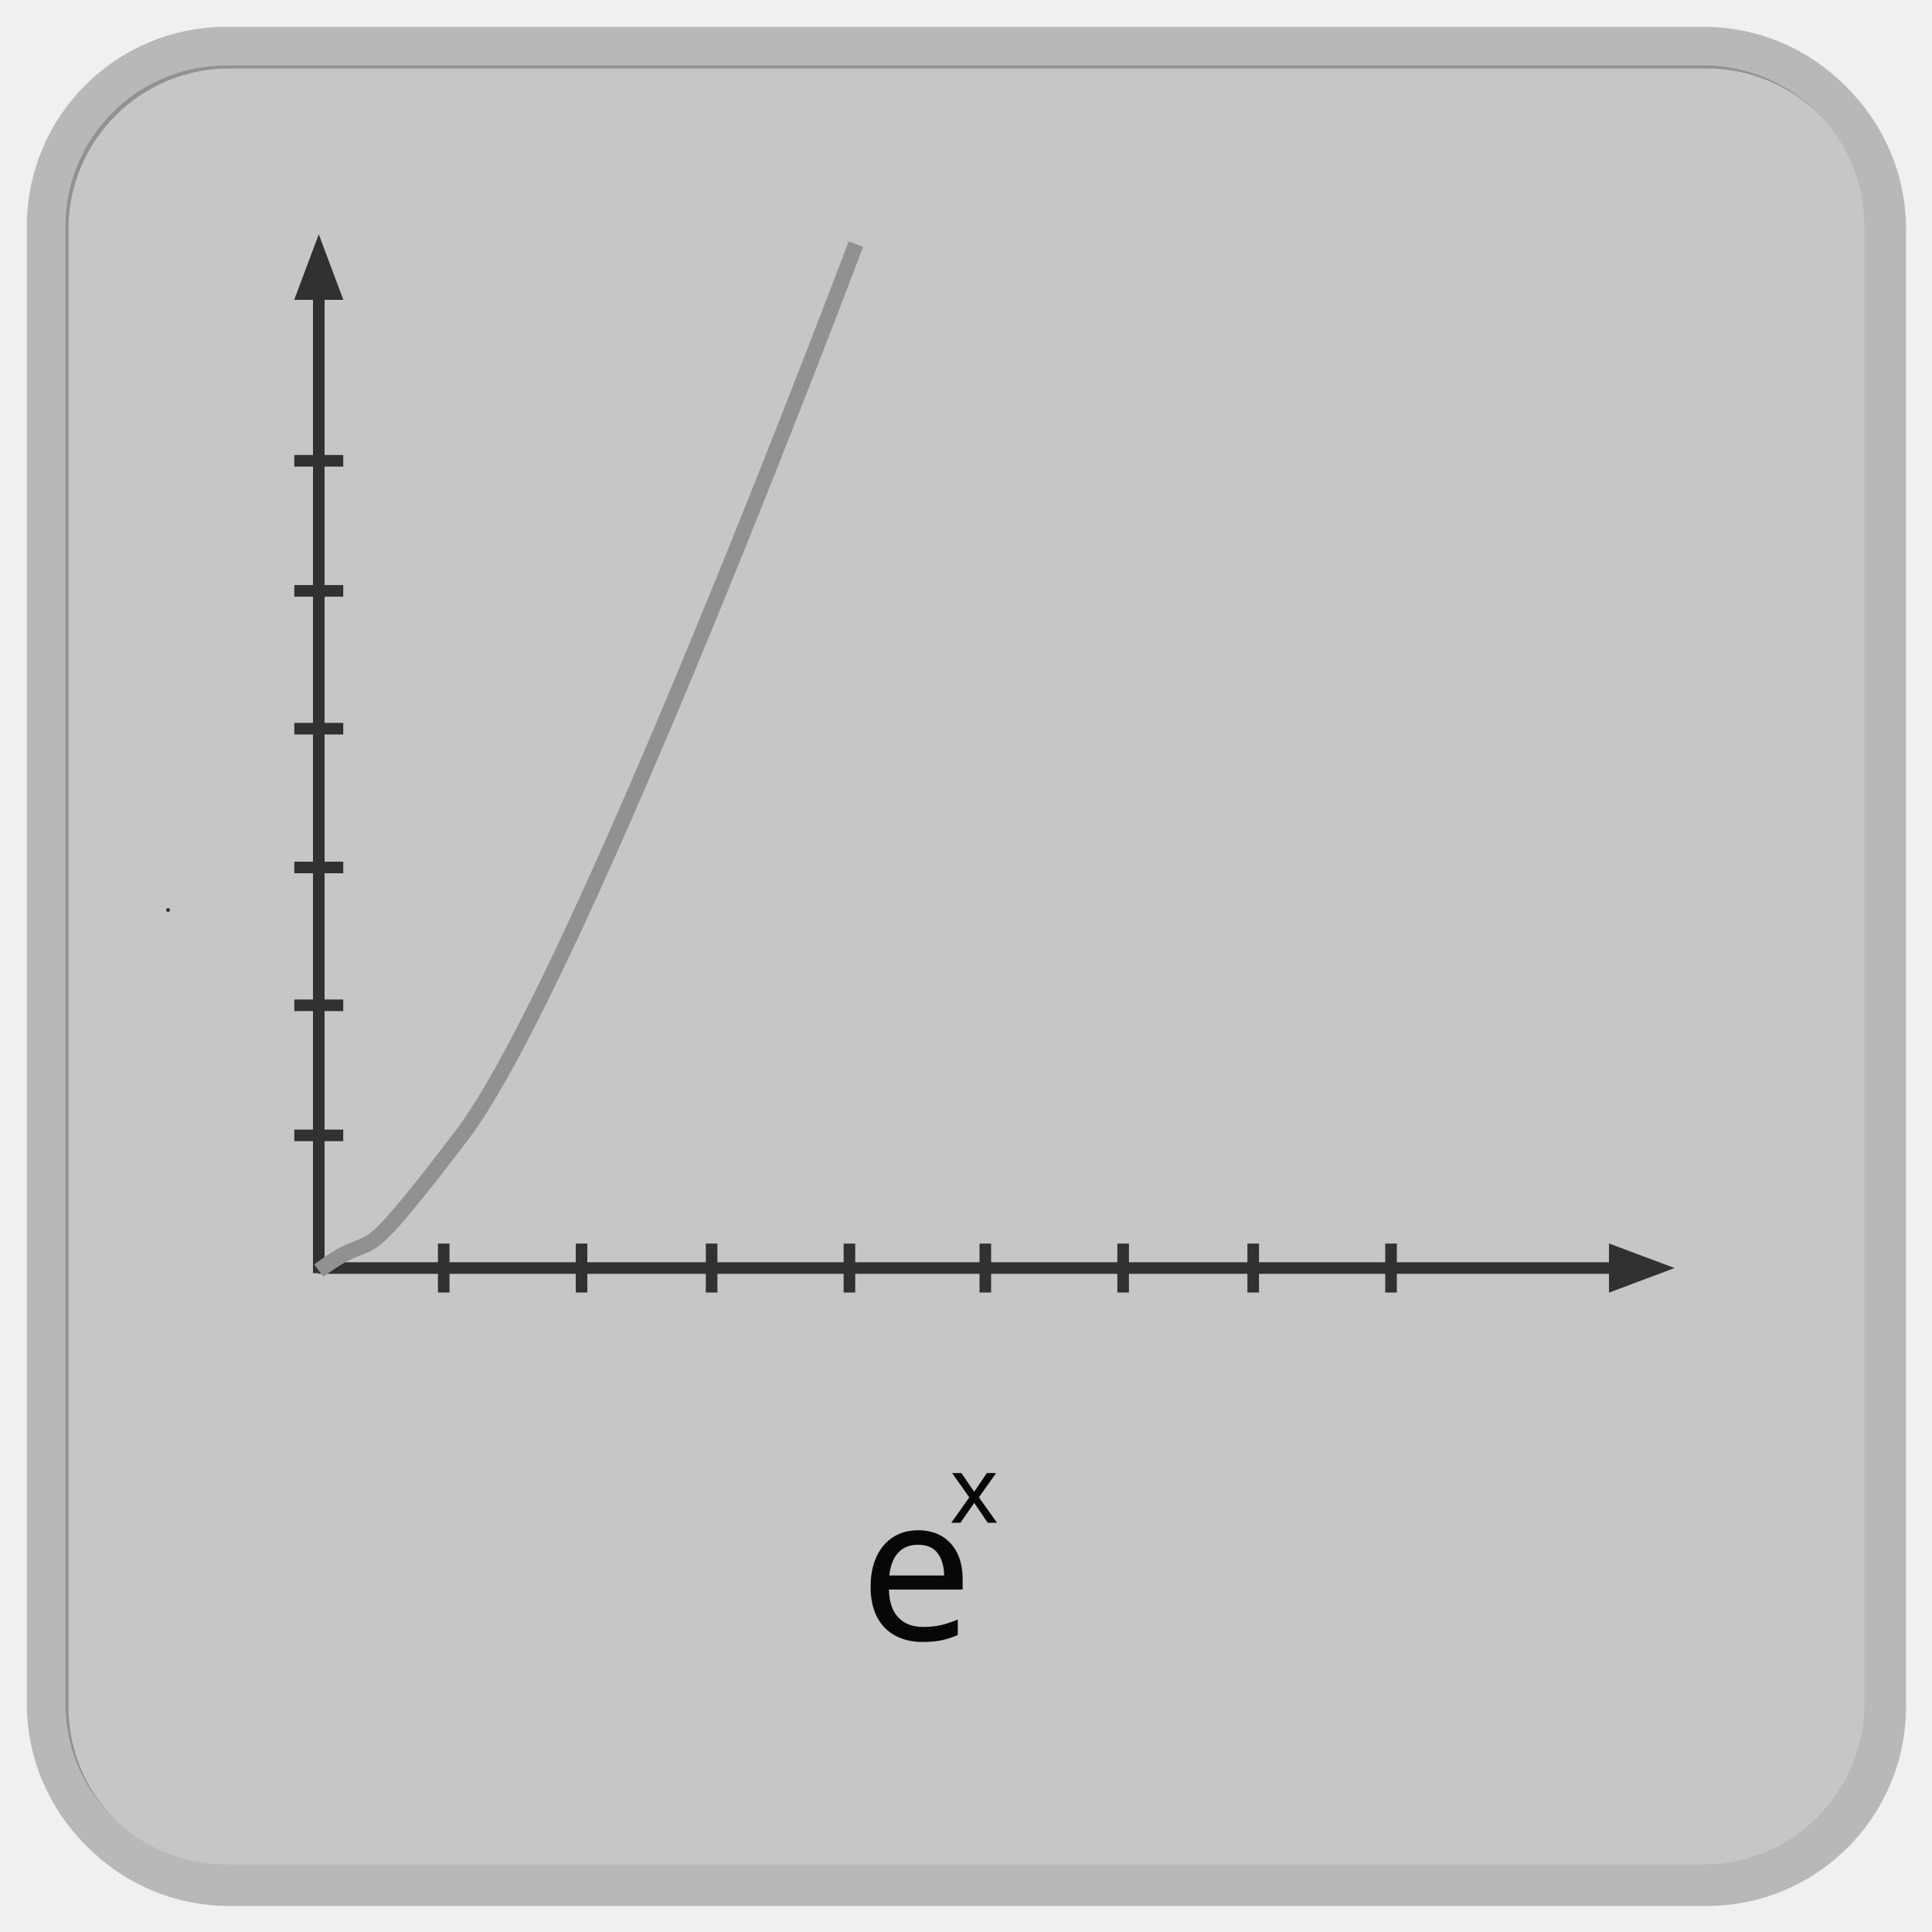
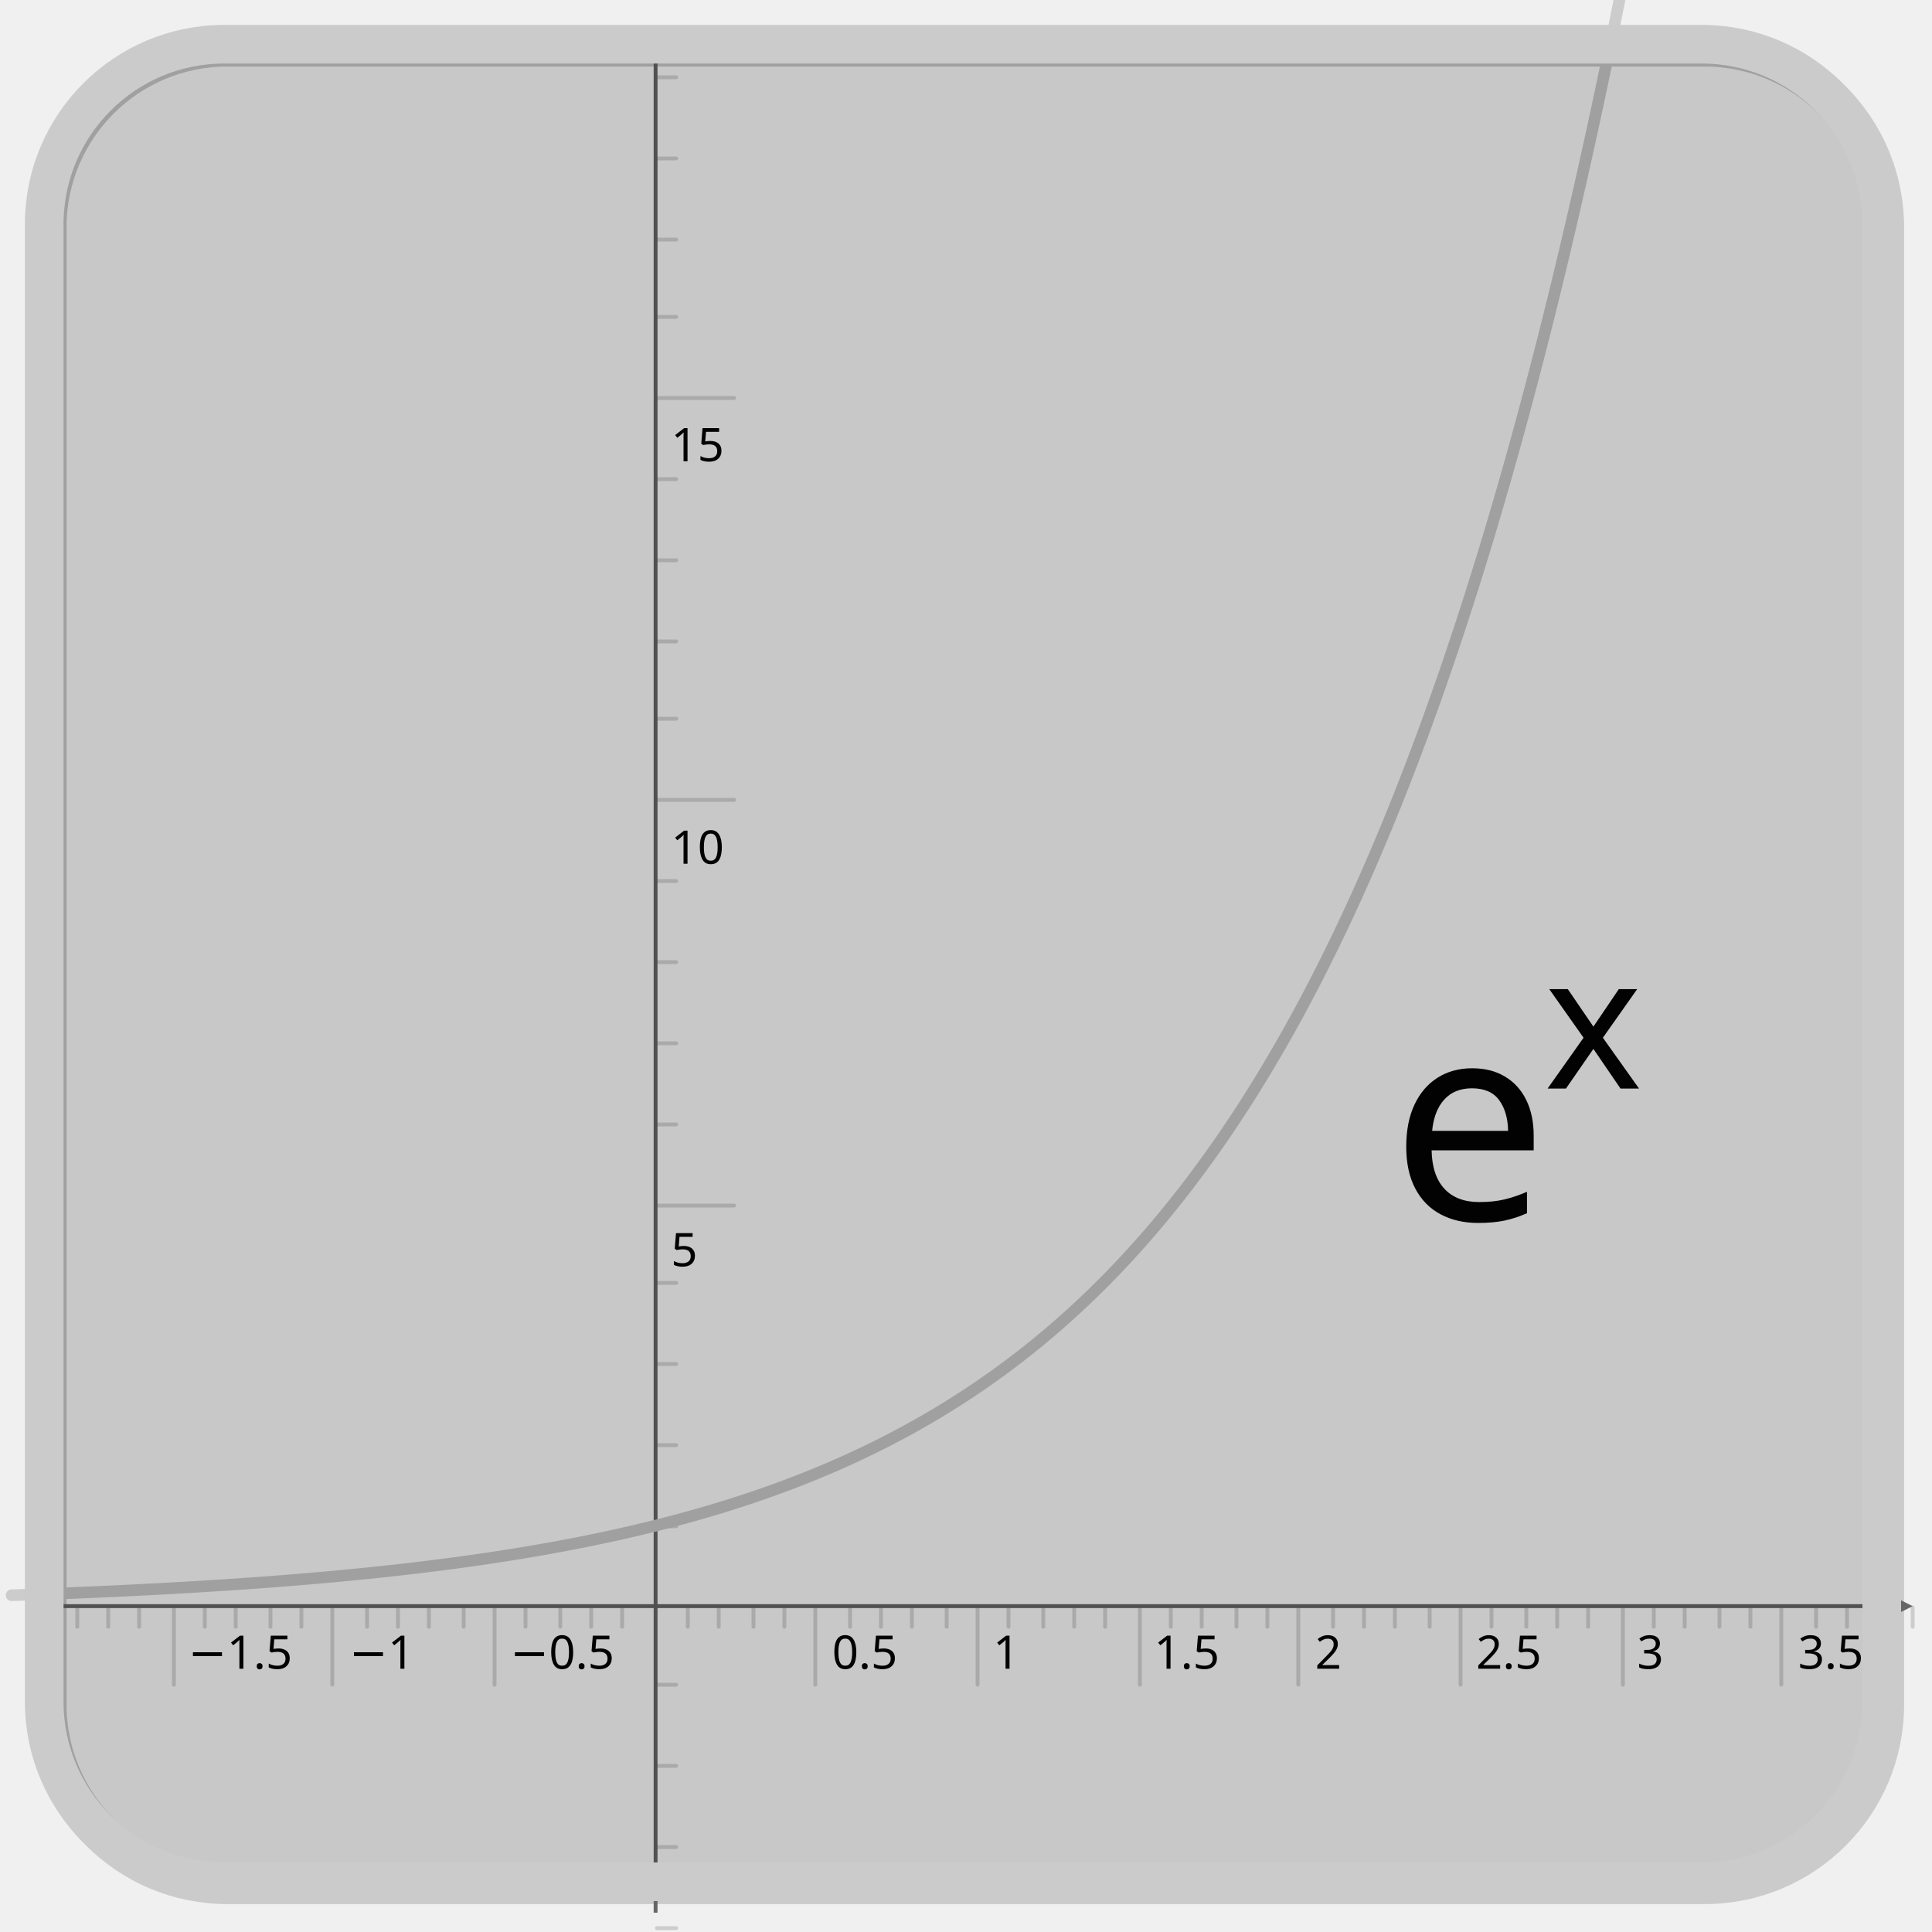
<svg xmlns="http://www.w3.org/2000/svg" version="1.1" x="0" y="0" width="500" height="500" viewBox="0, 0, 500, 500">
-   <g id="Layer_3">
+   <g id="outline_box">
    <g>
-       <path d="M59.326,12.721 L441.674,12.721 C467.413,12.721 488.279,33.587 488.279,59.326 L488.279,441.674 C488.279,467.413 467.413,488.279 441.674,488.279 L59.326,488.279 C33.587,488.279 12.721,467.413 12.721,441.674 L12.721,59.326 C12.721,33.587 33.587,12.721 59.326,12.721 z" fill="#FFFFFF" />
-       <path d="M59.326,12.721 L441.674,12.721 C467.413,12.721 488.279,33.587 488.279,59.326 L488.279,441.674 C488.279,467.413 467.413,488.279 441.674,488.279 L59.326,488.279 C33.587,488.279 12.721,467.413 12.721,441.674 L12.721,59.326 C12.721,33.587 33.587,12.721 59.326,12.721 z" fill-opacity="0" stroke="#B8B8B8" stroke-width="10" />
+       <path d="M58.826,12.221 L441.174,12.221 C466.913,12.221 487.779,33.087 487.779,58.826 L487.779,441.174 C487.779,466.913 466.913,487.779 441.174,487.779 L58.826,487.779 C33.087,487.779 12.221,466.913 12.221,441.174 L12.221,58.826 C12.221,33.087 33.087,12.221 58.826,12.221 z" fill="#FFFFFF" />
+       <path d="M58.826,12.221 L441.174,12.221 C466.913,12.221 487.779,33.087 487.779,58.826 L487.779,441.174 C487.779,466.913 466.913,487.779 441.174,487.779 L58.826,487.779 C33.087,487.779 12.221,466.913 12.221,441.174 L12.221,58.826 C12.221,33.087 33.087,12.221 58.826,12.221 z" fill-opacity="0" stroke="#CBCBCB" stroke-width="10" />
    </g>
  </g>
-   <g id="Layer_1">
+   <g id="svg">
    <g>
-       <path d="M82.5,76.1 L82.5,329.5" fill-opacity="0" stroke="#383838" stroke-width="3" />
-       <path d="M86.7,76.1 L82.5,64.9 L78.3,76.1 z" fill="#383838" fill-opacity="1" stroke="#383838" stroke-width="3" stroke-opacity="1" />
+       <g id="box_jxgBoard1P2" display="none">
+         <path d="M174,416 C174,418.209 172.209,420 170,420 C167.791,420 166,418.209 166,416 C166,413.791 167.791,412 170,412 C172.209,412 174,413.791 174,416 z" fill="#FF0000" />
+         <path d="M174,416 C174,418.209 172.209,420 170,420 C167.791,420 166,418.209 166,416 C166,413.791 167.791,412 170,412 C172.209,412 174,413.791 174,416 z" fill-opacity="0" stroke="#0000FF" stroke-width="2" />
+       </g>
+       <g id="box_jxgBoard1P3" display="none">
+         <path d="M257,416 C257,418.209 255.209,420 253,420 C250.791,420 249,418.209 249,416 C249,413.791 250.791,412 253,412 C255.209,412 257,413.791 257,416 z" fill="#FF0000" />
+         <path d="M257,416 C257,418.209 255.209,420 253,420 C250.791,420 249,418.209 249,416 C249,413.791 250.791,412 253,412 C255.209,412 257,413.791 257,416 z" fill-opacity="0" stroke="#0000FF" stroke-width="2" />
+       </g>
+       <g id="box_jxgBoard1P17" display="none">
+         <path d="M174,416 C174,418.209 172.209,420 170,420 C167.791,420 166,418.209 166,416 C166,413.791 167.791,412 170,412 C172.209,412 174,413.791 174,416 z" fill="#FF0000" />
+         <path d="M174,416 C174,418.209 172.209,420 170,420 C167.791,420 166,418.209 166,416 C166,413.791 167.791,412 170,412 C172.209,412 174,413.791 174,416 z" fill-opacity="0" stroke="#0000FF" stroke-width="2" />
+       </g>
+       <g id="box_jxgBoard1P18" display="none">
+         <path d="M174,395 C174,397.209 172.209,399 170,399 C167.791,399 166,397.209 166,395 C166,392.791 167.791,391 170,391 C172.209,391 174,392.791 174,395 z" fill="#FF0000" />
+         <path d="M174,395 C174,397.209 172.209,399 170,399 C167.791,399 166,397.209 166,395 C166,392.791 167.791,391 170,391 C172.209,391 174,392.791 174,395 z" fill-opacity="0" stroke="#0000FF" stroke-width="2" />
+       </g>
    </g>
    <g>
-       <path d="M82.5,328.167 L417.9,328.167" fill-opacity="0" stroke="#383838" stroke-width="3" />
-       <path d="M417.9,332.367 L429.1,328.167 L417.9,323.967 z" fill="#383838" fill-opacity="1" stroke="#383838" stroke-width="3" stroke-opacity="1" />
-     </g>
-     <path d="M43.5,235.5 L43.5,235.5" fill-opacity="0" stroke="#383838" stroke-width="1" stroke-linecap="round" stroke-linejoin="round" />
-     <g>
      <g>
-         <path d="M114.833,321.833 L114.833,334.5" fill-opacity="0" stroke="#383838" stroke-width="3" />
-         <path d="M150.5,321.833 L150.5,334.5" fill-opacity="0" stroke="#383838" stroke-width="3" />
-         <g>
-           <path d="M184.167,321.833 L184.167,334.5" fill-opacity="0" stroke="#383838" stroke-width="3" />
-           <path d="M219.833,321.833 L219.833,334.5" fill-opacity="0" stroke="#383838" stroke-width="3" />
-         </g>
+         <path d="M7,415.667 L491,415.667" fill-opacity="0" stroke="#666666" stroke-width="1" id="box_jxgBoard1L4" />
+         <path d="M487,411.667 L495,415.667 L487,419.667 z" fill="#666666" />
+       </g>
+       <g id="box_jxgBoard1L4_ticks_1">
+         <path d="M178,416 L178,421 M186,416 L186,421 M195,416 L195,421 M203,416 L203,421 M211,416 L211,436 M220,416 L220,421 M228,416 L228,421 M236,416 L236,421 M245,416 L245,421 M253,416 L253,436 M261,416 L261,421 M270,416 L270,421 M278,416 L278,421 M286,416 L286,421 M295,416 L295,436 M303,416 L303,421 M311,416 L311,421 M320,416 L320,421 M328,416 L328,421 M336,416 L336,436 M345,416 L345,421 M353,416 L353,421 M361,416 L361,421 M370,416 L370,421 M378,416 L378,436 M386,416 L386,421 M395,416 L395,421 M403,416 L403,421 M411,416 L411,421 M420,416 L420,436 M428,416 L428,421 M436,416 L436,421 M445,416 L445,421 M453,416 L453,421 M461,416 L461,436 M470,416 L470,421 M478,416 L478,421 M486,416 L486,421 M495,416 L495,421 M161,416 L161,421 M153,416 L153,421 M145,416 L145,421 M136,416 L136,421 M128,416 L128,436 M120,416 L120,421 M111,416 L111,421 M103,416 L103,421 M95,416 L95,421 M86,416 L86,436 M78,416 L78,421 M70,416 L70,421 M61,416 L61,421 M53,416 L53,421 M45,416 L45,436 M36,416 L36,421 M28,416 L28,421 M20,416 L20,421 M11,416 L11,421" fill="#000000" />
+         <path d="M178,416 L178,421 M186,416 L186,421 M195,416 L195,421 M203,416 L203,421 M211,416 L211,436 M220,416 L220,421 M228,416 L228,421 M236,416 L236,421 M245,416 L245,421 M253,416 L253,436 M261,416 L261,421 M270,416 L270,421 M278,416 L278,421 M286,416 L286,421 M295,416 L295,436 M303,416 L303,421 M311,416 L311,421 M320,416 L320,421 M328,416 L328,421 M336,416 L336,436 M345,416 L345,421 M353,416 L353,421 M361,416 L361,421 M370,416 L370,421 M378,416 L378,436 M386,416 L386,421 M395,416 L395,421 M403,416 L403,421 M411,416 L411,421 M420,416 L420,436 M428,416 L428,421 M436,416 L436,421 M445,416 L445,421 M453,416 L453,421 M461,416 L461,436 M470,416 L470,421 M478,416 L478,421 M486,416 L486,421 M495,416 L495,421 M161,416 L161,421 M153,416 L153,421 M145,416 L145,421 M136,416 L136,421 M128,416 L128,436 M120,416 L120,421 M111,416 L111,421 M103,416 L103,421 M95,416 L95,421 M86,416 L86,436 M78,416 L78,421 M70,416 L70,421 M61,416 L61,421 M53,416 L53,421 M45,416 L45,436 M36,416 L36,421 M28,416 L28,421 M20,416 L20,421 M11,416 L11,421" fill-opacity="0" stroke="#666666" stroke-width="1" stroke-opacity="0.25" stroke-linecap="round" stroke-linejoin="round" />
      </g>
      <g>
-         <path d="M255,321.833 L255,334.5" fill-opacity="0" stroke="#383838" stroke-width="3" />
-         <path d="M290.667,321.833 L290.667,334.5" fill-opacity="0" stroke="#383838" stroke-width="3" />
-         <g>
-           <path d="M324.333,321.833 L324.333,334.5" fill-opacity="0" stroke="#383838" stroke-width="3" />
-           <path d="M360,321.833 L360,334.5" fill-opacity="0" stroke="#383838" stroke-width="3" />
-         </g>
+         <path d="M169.667,495 L169.667,11" fill-opacity="0" stroke="#666666" stroke-width="1" id="box_jxgBoard1L19" />
+         <path d="M165.667,15 L169.667,7 L173.667,15 z" fill="#666666" />
+       </g>
+       <g id="box_jxgBoard1L19_ticks_1">
+         <path d="M170,395 L175,395 M170,374 L175,374 M170,353 L175,353 M170,332 L175,332 M170,312 L190,312 M170,291 L175,291 M170,270 L175,270 M170,249 L175,249 M170,228 L175,228 M170,207 L190,207 M170,186 L175,186 M170,166 L175,166 M170,145 L175,145 M170,124 L175,124 M170,103 L190,103 M170,82 L175,82 M170,62 L175,62 M170,41 L175,41 M170,20 L175,20 M170,436 L175,436 M170,457 L175,457 M170,478 L175,478 M170,499 L175,499" fill="#000000" />
+         <path d="M170,395 L175,395 M170,374 L175,374 M170,353 L175,353 M170,332 L175,332 M170,312 L190,312 M170,291 L175,291 M170,270 L175,270 M170,249 L175,249 M170,228 L175,228 M170,207 L190,207 M170,186 L175,186 M170,166 L175,166 M170,145 L175,145 M170,124 L175,124 M170,103 L190,103 M170,82 L175,82 M170,62 L175,62 M170,41 L175,41 M170,20 L175,20 M170,436 L175,436 M170,457 L175,457 M170,478 L175,478 M170,499 L175,499" fill-opacity="0" stroke="#666666" stroke-width="1" stroke-opacity="0.25" stroke-linecap="round" stroke-linejoin="round" />
      </g>
    </g>
-     <path d="M88.833,119.25 L76.167,119.25" fill-opacity="0" stroke="#383838" stroke-width="3" />
+     <path d="M3,412.847 L3.706,412.823 L4.411,412.799 L5.117,412.775 L5.823,412.75 L6.529,412.725 L7.234,412.7 L7.94,412.675 L8.646,412.65 L9.351,412.624 L10.057,412.598 L10.763,412.572 L11.469,412.546 L12.174,412.519 L12.88,412.492 L13.586,412.465 L14.292,412.438 L14.997,412.411 L15.703,412.383 L16.409,412.355 L17.114,412.327 L17.82,412.298 L18.526,412.27 L19.232,412.241 L19.937,412.212 L20.643,412.182 L21.349,412.153 L22.054,412.123 L22.76,412.093 L23.466,412.062 L24.172,412.032 L24.877,412.001 L25.583,411.97 L26.289,411.938 L26.994,411.906 L27.7,411.874 L28.406,411.842 L29.112,411.81 L29.817,411.777 L30.523,411.744 L31.229,411.71 L31.934,411.677 L32.64,411.643 L33.346,411.609 L34.052,411.574 L34.757,411.539 L35.463,411.504 L36.169,411.469 L36.875,411.433 L37.58,411.397 L38.286,411.361 L38.992,411.324 L39.697,411.287 L40.403,411.25 L41.109,411.212 L41.815,411.175 L42.52,411.136 L43.226,411.098 L43.932,411.059 L44.637,411.02 L45.343,410.98 L46.049,410.94 L46.755,410.9 L47.46,410.86 L48.166,410.819 L48.872,410.778 L49.577,410.736 L50.283,410.694 L50.989,410.652 L51.695,410.609 L52.4,410.566 L53.106,410.523 L53.812,410.479 L54.517,410.435 L55.223,410.39 L55.929,410.345 L56.635,410.3 L57.34,410.255 L58.046,410.209 L58.752,410.162 L59.458,410.115 L60.163,410.068 L60.869,410.02 L61.575,409.972 L62.28,409.924 L62.986,409.875 L63.692,409.826 L64.398,409.776 L65.103,409.726 L65.809,409.676 L66.515,409.625 L67.22,409.573 L67.926,409.521 L68.632,409.469 L69.338,409.417 L70.043,409.363 L70.749,409.31 L71.455,409.256 L72.16,409.201 L72.866,409.146 L73.572,409.091 L74.278,409.035 L74.983,408.978 L75.689,408.922 L76.395,408.864 L77.1,408.806 L77.806,408.748 L78.512,408.689 L79.218,408.63 L79.923,408.57 L80.629,408.51 L81.335,408.449 L82.041,408.387 L82.746,408.325 L83.452,408.263 L84.158,408.2 L84.863,408.137 L85.569,408.072 L86.275,408.008 L86.981,407.943 L87.686,407.877 L88.392,407.811 L89.098,407.744 L89.803,407.677 L90.509,407.609 L91.215,407.54 L91.921,407.471 L92.626,407.401 L93.332,407.331 L94.038,407.26 L94.743,407.189 L95.449,407.117 L96.155,407.044 L96.861,406.971 L97.566,406.897 L98.272,406.822 L98.978,406.747 L99.684,406.671 L100.389,406.594 L101.095,406.517 L101.801,406.439 L102.506,406.361 L103.212,406.282 L103.918,406.202 L104.624,406.121 L105.329,406.04 L106.035,405.958 L106.741,405.876 L107.446,405.793 L108.152,405.709 L108.858,405.624 L109.564,405.539 L110.269,405.452 L110.975,405.366 L111.681,405.278 L112.386,405.19 L113.092,405.1 L113.798,405.011 L114.504,404.92 L115.209,404.829 L115.915,404.736 L116.621,404.643 L117.326,404.55 L118.032,404.455 L118.738,404.36 L119.444,404.264 L120.149,404.167 L120.855,404.069 L121.561,403.97 L122.267,403.871 L122.972,403.77 L123.678,403.669 L124.384,403.567 L125.089,403.464 L125.795,403.361 L126.501,403.256 L127.207,403.15 L127.912,403.044 L128.618,402.937 L129.324,402.828 L130.029,402.719 L130.735,402.609 L131.441,402.498 L132.147,402.386 L132.852,402.273 L133.558,402.159 L134.264,402.044 L134.969,401.928 L135.675,401.812 L136.381,401.694 L137.087,401.575 L137.792,401.455 L138.498,401.334 L139.204,401.212 L139.909,401.089 L140.615,400.965 L141.321,400.84 L142.027,400.714 L142.732,400.587 L143.438,400.459 L144.144,400.329 L144.85,400.199 L145.555,400.068 L146.261,399.935 L146.967,399.801 L147.672,399.666 L148.378,399.53 L149.084,399.393 L149.79,399.254 L150.495,399.115 L151.201,398.974 L151.907,398.832 L152.612,398.689 L153.318,398.545 L154.024,398.399 L154.73,398.252 L155.435,398.104 L156.141,397.955 L156.847,397.804 L157.552,397.652 L158.258,397.499 L158.964,397.344 L159.67,397.189 L160.375,397.031 L161.081,396.873 L161.787,396.713 L162.492,396.552 L163.198,396.389 L163.904,396.225 L164.61,396.06 L165.315,395.893 L166.021,395.725 L166.727,395.555 L167.433,395.384 L168.138,395.212 L168.844,395.038 L169.55,394.863 L170.255,394.686 L170.961,394.507 L171.667,394.327 L172.373,394.146 L173.078,393.963 L173.784,393.778 L174.49,393.592 L175.195,393.404 L175.901,393.215 L176.607,393.024 L177.313,392.831 L178.018,392.637 L178.724,392.441 L179.43,392.244 L180.135,392.045 L180.841,391.844 L181.547,391.641 L182.253,391.437 L182.958,391.231 L183.664,391.023 L184.37,390.813 L185.076,390.602 L185.781,390.389 L186.487,390.174 L187.193,389.957 L187.898,389.738 L188.604,389.518 L189.31,389.295 L190.016,389.071 L190.721,388.845 L191.427,388.617 L192.133,388.387 L192.838,388.155 L193.544,387.921 L194.25,387.685 L194.956,387.447 L195.661,387.207 L196.367,386.965 L197.073,386.721 L197.778,386.475 L198.484,386.226 L199.19,385.976 L199.896,385.724 L200.601,385.469 L201.307,385.212 L202.013,384.953 L202.718,384.692 L203.424,384.428 L204.13,384.163 L204.836,383.895 L205.541,383.625 L206.247,383.352 L206.953,383.077 L207.659,382.8 L208.364,382.521 L209.07,382.239 L209.776,381.954 L210.481,381.668 L211.187,381.379 L211.893,381.087 L212.599,380.793 L213.304,380.496 L214.01,380.197 L214.716,379.895 L215.421,379.591 L216.127,379.284 L216.833,378.975 L217.539,378.663 L218.244,378.348 L218.95,378.031 L219.656,377.711 L220.361,377.388 L221.067,377.062 L221.773,376.734 L222.479,376.403 L223.184,376.069 L223.89,375.732 L224.596,375.393 L225.301,375.05 L226.007,374.705 L226.713,374.356 L227.419,374.005 L228.124,373.651 L228.83,373.294 L229.536,372.933 L230.242,372.57 L230.947,372.203 L231.653,371.834 L232.359,371.461 L233.064,371.085 L233.77,370.706 L234.476,370.323 L235.182,369.938 L235.887,369.549 L236.593,369.157 L237.299,368.761 L238.004,368.362 L238.71,367.96 L239.416,367.554 L240.122,367.145 L240.827,366.732 L241.533,366.316 L242.239,365.896 L242.944,365.473 L243.65,365.046 L244.356,364.616 L245.062,364.182 L245.767,363.744 L246.473,363.302 L247.179,362.857 L247.884,362.408 L248.59,361.955 L249.296,361.498 L250.002,361.037 L250.707,360.573 L251.413,360.104 L252.119,359.631 L252.825,359.155 L253.53,358.674 L254.236,358.19 L254.942,357.701 L255.647,357.208 L256.353,356.711 L257.059,356.209 L257.765,355.704 L258.47,355.194 L259.176,354.679 L259.882,354.161 L260.587,353.638 L261.293,353.11 L261.999,352.578 L262.705,352.042 L263.41,351.5 L264.116,350.955 L264.822,350.404 L265.527,349.849 L266.233,349.29 L266.939,348.725 L267.645,348.156 L268.35,347.582 L269.056,347.003 L269.762,346.419 L270.467,345.83 L271.173,345.236 L271.879,344.637 L272.585,344.033 L273.29,343.423 L273.996,342.809 L274.702,342.189 L275.408,341.565 L276.113,340.934 L276.819,340.299 L277.525,339.658 L278.23,339.011 L278.936,338.359 L279.642,337.702 L280.348,337.039 L281.053,336.37 L281.759,335.696 L282.465,335.016 L283.17,334.33 L283.876,333.638 L284.582,332.94 L285.288,332.237 L285.987,331.534 L286.68,330.831 L287.367,330.129 L288.047,329.428 L288.721,328.728 L289.395,328.022 L290.062,327.317 L290.724,326.613 L291.378,325.911 L292.027,325.209 L292.675,324.503 L293.318,323.798 L293.953,323.094 L294.583,322.392 L295.206,321.692 L295.829,320.987 L296.446,320.284 L297.056,319.582 L297.666,318.876 L298.27,318.172 L298.868,317.47 L299.466,316.764 L300.057,316.059 L300.642,315.358 L301.227,314.651 L301.805,313.947 L302.377,313.247 L302.95,312.541 L303.516,311.838 L304.081,311.131 L304.641,310.427 L305.194,309.726 L305.747,309.02 L306.294,308.318 L306.841,307.612 L307.381,306.908 L307.921,306.201 L308.456,305.497 L308.99,304.789 L309.517,304.084 L310.039,303.384 L310.56,302.68 L311.075,301.979 L311.59,301.274 L312.099,300.574 L312.607,299.869 L313.109,299.169 L313.612,298.465 L314.114,297.757 L314.61,297.053 L315.106,296.345 L315.595,295.642 L316.085,294.935 L316.568,294.233 L317.051,293.526 L317.528,292.826 L318.005,292.121 L318.482,291.412 L318.952,290.708 L319.423,290.001 L319.887,289.299 L320.351,288.593 L320.815,287.883 L321.273,287.179 L321.731,286.472 L322.182,285.77 L322.633,285.064 L323.085,284.355 L323.53,283.652 L323.975,282.945 L324.414,282.245 L324.852,281.54 L325.291,280.832 L325.723,280.131 L326.156,279.426 L326.588,278.717 L327.014,278.016 L327.44,277.31 L327.866,276.601 L328.286,275.899 L328.705,275.193 L329.125,274.484 L329.538,273.782 L329.951,273.077 L330.365,272.368 L330.772,271.667 L331.178,270.962 L331.585,270.254 L331.986,269.553 L332.386,268.849 L332.787,268.142 L333.187,267.431 L333.582,266.728 L333.976,266.022 L334.37,265.312 L334.758,264.611 L335.146,263.906 L335.534,263.198 L335.921,262.487 L336.303,261.784 L336.684,261.078 L337.066,260.369 L337.441,259.668 L337.816,258.965 L338.191,258.258 L338.566,257.548 L338.935,256.846 L339.304,256.142 L339.672,255.434 L340.041,254.724 L340.404,254.022 L340.766,253.318 L341.128,252.61 L341.491,251.9 L341.847,251.199 L342.203,250.494 L342.559,249.787 L342.915,249.077 L343.265,248.376 L343.614,247.673 L343.964,246.967 L344.314,246.257 L344.663,245.545 L345.007,244.843 L345.35,244.137 L345.693,243.429 L346.037,242.718 L346.374,242.017 L346.711,241.314 L347.048,240.607 L347.385,239.898 L347.721,239.186 L348.052,238.484 L348.383,237.78 L348.713,237.073 L349.044,236.363 L349.375,235.65 L349.699,234.948 L350.023,234.244 L350.347,233.537 L350.672,232.827 L350.996,232.114 L351.314,231.412 L351.632,230.708 L351.949,230.001 L352.267,229.291 L352.585,228.579 L352.897,227.878 L353.208,227.175 L353.52,226.469 L353.831,225.76 L354.143,225.049 L354.454,224.335 L354.76,223.633 L355.065,222.929 L355.37,222.222 L355.675,221.512 L355.98,220.8 L356.279,220.1 L356.578,219.397 L356.877,218.692 L357.176,217.984 L357.474,217.274 L357.773,216.562 L358.072,215.846 L358.364,215.144 L358.657,214.439 L358.949,213.731 L359.242,213.021 L359.534,212.309 L359.827,211.594 L360.113,210.892 L360.399,210.188 L360.685,209.481 L360.971,208.772 L361.257,208.061 L361.543,207.347 L361.823,206.646 L362.103,205.943 L362.383,205.238 L362.662,204.531 L362.942,203.821 L363.222,203.108 L363.502,202.394 L363.775,201.693 L364.048,200.99 L364.322,200.284 L364.595,199.576 L364.869,198.866 L365.142,198.154 L365.415,197.439 L365.682,196.739 L365.949,196.036 L366.216,195.331 L366.483,194.624 L366.75,193.915 L367.017,193.203 L367.285,192.489 L367.552,191.773 L367.812,191.071 L368.073,190.368 L368.334,189.662 L368.594,188.954 L368.855,188.243 L369.116,187.531 L369.376,186.816 L369.637,186.099 L369.891,185.397 L370.146,184.694 L370.4,183.988 L370.654,183.28 L370.908,182.569 L371.163,181.857 L371.417,181.142 L371.671,180.425 L371.919,179.725 L372.167,179.021 L372.415,178.316 L372.663,177.609 L372.911,176.9 L373.159,176.188 L373.407,175.474 L373.655,174.759 L373.903,174.041 L374.145,173.339 L374.386,172.636 L374.628,171.93 L374.869,171.222 L375.111,170.513 L375.353,169.801 L375.594,169.087 L375.836,168.371 L376.077,167.653 L376.313,166.952 L376.548,166.249 L376.783,165.544 L377.018,164.837 L377.254,164.128 L377.489,163.417 L377.724,162.704 L377.959,161.989 L378.195,161.271 L378.43,160.552 L378.659,159.851 L378.888,159.147 L379.116,158.442 L379.345,157.734 L379.574,157.025 L379.803,156.313 L380.032,155.6 L380.261,154.885 L380.49,154.168 L380.719,153.448 L380.941,152.747 L381.164,152.044 L381.386,151.339 L381.609,150.633 L381.831,149.924 L382.054,149.213 L382.276,148.501 L382.499,147.786 L382.721,147.07 L382.944,146.352 L383.166,145.632 L383.383,144.931 L383.599,144.227 L383.815,143.522 L384.031,142.815 L384.247,142.107 L384.463,141.396 L384.68,140.684 L384.896,139.97 L385.112,139.254 L385.328,138.536 L385.544,137.816 L385.754,137.115 L385.964,136.413 L386.174,135.709 L386.383,135.003 L386.593,134.296 L386.803,133.587 L387.013,132.876 L387.223,132.163 L387.432,131.448 L387.642,130.732 L387.852,130.013 L388.062,129.293 L388.265,128.593 L388.469,127.891 L388.672,127.188 L388.876,126.483 L389.079,125.776 L389.283,125.067 L389.486,124.357 L389.69,123.645 L389.893,122.931 L390.096,122.216 L390.3,121.498 L390.503,120.779 L390.707,120.058 L390.91,119.336 L391.107,118.634 L391.304,117.931 L391.501,117.226 L391.699,116.519 L391.896,115.811 L392.093,115.101 L392.29,114.389 L392.487,113.676 L392.684,112.96 L392.881,112.244 L393.078,111.525 L393.275,110.805 L393.472,110.083 L393.663,109.383 L393.854,108.681 L394.045,107.978 L394.235,107.273 L394.426,106.566 L394.617,105.858 L394.808,105.148 L394.998,104.436 L395.189,103.723 L395.38,103.008 L395.57,102.292 L395.761,101.574 L395.952,100.854 L396.143,100.133 L396.333,99.41 L396.518,98.709 L396.702,98.007 L396.887,97.303 L397.071,96.598 L397.255,95.892 L397.44,95.183 L397.624,94.473 L397.808,93.762 L397.993,93.049 L398.177,92.334 L398.362,91.618 L398.546,90.9 L398.73,90.181 L398.915,89.46 L399.099,88.738 L399.283,88.013 L399.461,87.313 L399.639,86.611 L399.818,85.907 L399.996,85.202 L400.174,84.495 L400.352,83.787 L400.53,83.077 L400.708,82.366 L400.886,81.653 L401.064,80.939 L401.242,80.223 L401.42,79.506 L401.598,78.787 L401.776,78.066 L401.954,77.344 L402.132,76.621 L402.31,75.896 L402.481,75.195 L402.653,74.493 L402.825,73.789 L402.996,73.085 L403.168,72.378 L403.34,71.67 L403.511,70.961 L403.683,70.25 L403.855,69.538 L404.026,68.824 L404.198,68.109 L404.37,67.392 L404.541,66.674 L404.713,65.954 L404.885,65.233 L405.056,64.511 L405.228,63.786 L405.4,63.061 L405.565,62.361 L405.73,61.659 L405.896,60.956 L406.061,60.252 L406.226,59.546 L406.392,58.839 L406.557,58.131 L406.722,57.421 L406.887,56.709 L407.053,55.997 L407.218,55.282 L407.383,54.567 L407.549,53.85 L407.714,53.131 L407.879,52.412 L408.045,51.69 L408.21,50.968 L408.375,50.243 L408.54,49.518 L408.706,48.791 L408.865,48.09 L409.024,47.389 L409.183,46.686 L409.342,45.981 L409.5,45.275 L409.659,44.568 L409.818,43.86 L409.977,43.15 L410.136,42.439 L410.295,41.726 L410.454,41.012 L410.613,40.297 L410.772,39.58 L410.931,38.862 L411.09,38.143 L411.249,37.422 L411.408,36.7 L411.567,35.976 L411.726,35.252 L411.885,34.525 L412.044,33.798 L412.203,33.069 L412.355,32.367 L412.508,31.665 L412.66,30.961 L412.813,30.256 L412.966,29.55 L413.118,28.842 L413.271,28.133 L413.423,27.423 L413.576,26.711 L413.728,25.998 L413.881,25.284 L414.034,24.569 L414.186,23.852 L414.339,23.134 L414.491,22.415 L414.644,21.694 L414.797,20.972 L414.949,20.248 L415.102,19.524 L415.254,18.798 L415.407,18.07 L415.56,17.342 L415.712,16.612 L415.858,15.911 L416.005,15.209 L416.151,14.505 L416.297,13.801 L416.443,13.095 L416.589,12.388 L416.736,11.68 L416.882,10.97 L417.028,10.259 L417.174,9.547 L417.321,8.834 L417.467,8.12 L417.613,7.404 L417.759,6.687 L417.906,5.968 L418.052,5.249 L418.198,4.528 L418.344,3.806 L418.49,3.083 L418.637,2.358 L418.783,1.632 L418.929,0.905 L419.075,0.177 L419.222,-0.553 L419.368,-1.284 L419.508,-1.985 L419.648,-2.686 L419.667,-2.782" fill-opacity="0" stroke="#CCCCCC" stroke-width="3" stroke-linecap="round" stroke-linejoin="round" id="box_jxgBoard1G25" />
    <g>
-       <path d="M88.833,152.917 L76.167,152.917" fill-opacity="0" stroke="#383838" stroke-width="3" />
-       <path d="M88.833,188.583 L76.167,188.583" fill-opacity="0" stroke="#383838" stroke-width="3" />
-     </g>
-     <path d="M88.833,224.5 L76.167,224.5" fill-opacity="0" stroke="#383838" stroke-width="3" />
-     <path d="M88.833,260.167 L76.167,260.167" fill-opacity="0" stroke="#383838" stroke-width="3" />
-     <path d="M88.833,293.833 L76.167,293.833" fill-opacity="0" stroke="#383838" stroke-width="3" />
-     <path d="M82.5,328.833 C99.5,316.167 89.5,333.167 119.5,293.833 C149.5,254.5 221.5,63.167 221.5,63.167" fill-opacity="0" stroke="#B8B8B8" stroke-width="4" />
-   </g>
-   <g id="Layer_2">
-     <g>
-       <text transform="matrix(1, 0, 0, 1, 236.917, 413.088)">
-         <tspan x="-14.46" y="11.338" font-family="Arial-BoldMT" font-size="52" fill="#000000">e</tspan>
+       <text transform="matrix(1, 0, 0, 1, 224.174, 428.367)" id="box_jxgBoard1L4_ticks_15Label1">
+         <tspan x="-8.841" y="3.5" font-family="ArialMT" font-size="12" fill="#000000">0.5</tspan>
      </text>
-       <text transform="matrix(1, 0, 0, 1, 252.438, 413.088)">
-         <tspan x="-6.674" y="-19" font-family="Arial-BoldMT" font-size="24" fill="#000000">x</tspan>
+       <text transform="matrix(1, 0, 0, 1, 260.837, 428.367)" id="box_jxgBoard1L4_ticks_110Label2">
+         <tspan x="-3.837" y="3.5" font-family="ArialMT" font-size="12" fill="#000000">1</tspan>
+       </text>
+       <text transform="matrix(1, 0, 0, 1, 307.507, 428.367)" id="box_jxgBoard1L4_ticks_115Label3">
+         <tspan x="-8.841" y="3.5" font-family="ArialMT" font-size="12" fill="#000000">1.5</tspan>
+       </text>
+       <text transform="matrix(1, 0, 0, 1, 344.17, 428.367)" id="box_jxgBoard1L4_ticks_120Label4">
+         <tspan x="-3.837" y="3.5" font-family="ArialMT" font-size="12" fill="#000000">2</tspan>
+       </text>
+       <text transform="matrix(1, 0, 0, 1, 390.841, 428.367)" id="box_jxgBoard1L4_ticks_125Label5">
+         <tspan x="-8.841" y="3.5" font-family="ArialMT" font-size="12" fill="#000000">2.5</tspan>
+       </text>
+       <text transform="matrix(1, 0, 0, 1, 427.504, 428.367)" id="box_jxgBoard1L4_ticks_130Label6">
+         <tspan x="-3.837" y="3.5" font-family="ArialMT" font-size="12" fill="#000000">3</tspan>
+       </text>
+       <text transform="matrix(1, 0, 0, 1, 474.174, 428.367)" id="box_jxgBoard1L4_ticks_135Label7">
+         <tspan x="-8.841" y="3.5" font-family="ArialMT" font-size="12" fill="#000000">3.5</tspan>
+       </text>
+       <text transform="matrix(1, 0, 0, 1, 144.345, 428.367)" id="box_jxgBoard1L4_ticks_144Label8">
+         <tspan x="-12.345" y="3.5" font-family="ArialMT" font-size="12" fill="#000000">−0.5</tspan>
+       </text>
+       <text transform="matrix(1, 0, 0, 1, 97.674, 428.367)" id="box_jxgBoard1L4_ticks_149Label9">
+         <tspan x="-7.341" y="3.5" font-family="ArialMT" font-size="12" fill="#000000">−1</tspan>
+       </text>
+       <text transform="matrix(1, 0, 0, 1, 61.011, 428.367)" id="box_jxgBoard1L4_ticks_154Label10">
+         <tspan x="-12.345" y="3.5" font-family="ArialMT" font-size="12" fill="#000000">−1.5</tspan>
+       </text>
+       <text transform="matrix(1, 0, 0, 1, 177.504, 324.2)" id="box_jxgBoard1L19_ticks_15Label1">
+         <tspan x="-3.837" y="3.5" font-family="ArialMT" font-size="12" fill="#000000">5</tspan>
+       </text>
+       <text transform="matrix(1, 0, 0, 1, 180.84, 220.033)" id="box_jxgBoard1L19_ticks_110Label2">
+         <tspan x="-7.174" y="3.5" font-family="ArialMT" font-size="12" fill="#000000">10</tspan>
+       </text>
+       <text transform="matrix(1, 0, 0, 1, 180.84, 115.867)" id="box_jxgBoard1L19_ticks_115Label3">
+         <tspan x="-7.174" y="3.5" font-family="ArialMT" font-size="12" fill="#000000">15</tspan>
      </text>
    </g>
  </g>
-   <g id="Layer_4">
+   <g id="text">
+     <text transform="matrix(1, 0, 0, 1, 380, 299.279)">
+       <tspan x="-20.021" y="16.5" font-family="Arial-BoldMT" font-size="72" fill="#000000">e</tspan>
+     </text>
+     <text transform="matrix(1, 0, 0, 1, 413, 287.221)">
+       <tspan x="-13.348" y="-5.5" font-family="Arial-BoldMT" font-size="48" fill="#000000">x</tspan>
+     </text>
+   </g>
+   <g id="mask">
    <g>
-       <path d="M58.547,11.942 L440.895,11.942 C466.634,11.942 487.5,32.808 487.5,58.547 L487.5,440.895 C487.5,466.634 466.634,487.5 440.895,487.5 L58.547,487.5 C32.808,487.5 11.942,466.634 11.942,440.895 L11.942,58.547 C11.942,32.808 32.808,11.942 58.547,11.942 z" fill="#1F1F1F" fill-opacity="0.253" />
-       <path d="M58.547,11.942 L440.895,11.942 C466.634,11.942 487.5,32.808 487.5,58.547 L487.5,440.895 C487.5,466.634 466.634,487.5 440.895,487.5 L58.547,487.5 C32.808,487.5 11.942,466.634 11.942,440.895 L11.942,58.547 C11.942,32.808 32.808,11.942 58.547,11.942 z" fill-opacity="0" stroke="#B8B8B8" stroke-width="10" />
+       <path d="M58.047,11.442 L440.395,11.442 C466.134,11.442 487,32.308 487,58.047 L487,440.395 C487,466.134 466.134,487 440.395,487 L58.047,487 C32.308,487 11.442,466.134 11.442,440.395 L11.442,58.047 C11.442,32.308 32.308,11.442 58.047,11.442 z" fill="#0A0A0A" fill-opacity="0.223" />
+       <path d="M58.047,11.442 L440.395,11.442 C466.134,11.442 487,32.308 487,58.047 L487,440.395 C487,466.134 466.134,487 440.395,487 L58.047,487 C32.308,487 11.442,466.134 11.442,440.395 L11.442,58.047 C11.442,32.308 32.308,11.442 58.047,11.442 z" fill-opacity="0" stroke="#CBCBCB" stroke-width="10" />
    </g>
  </g>
</svg>
